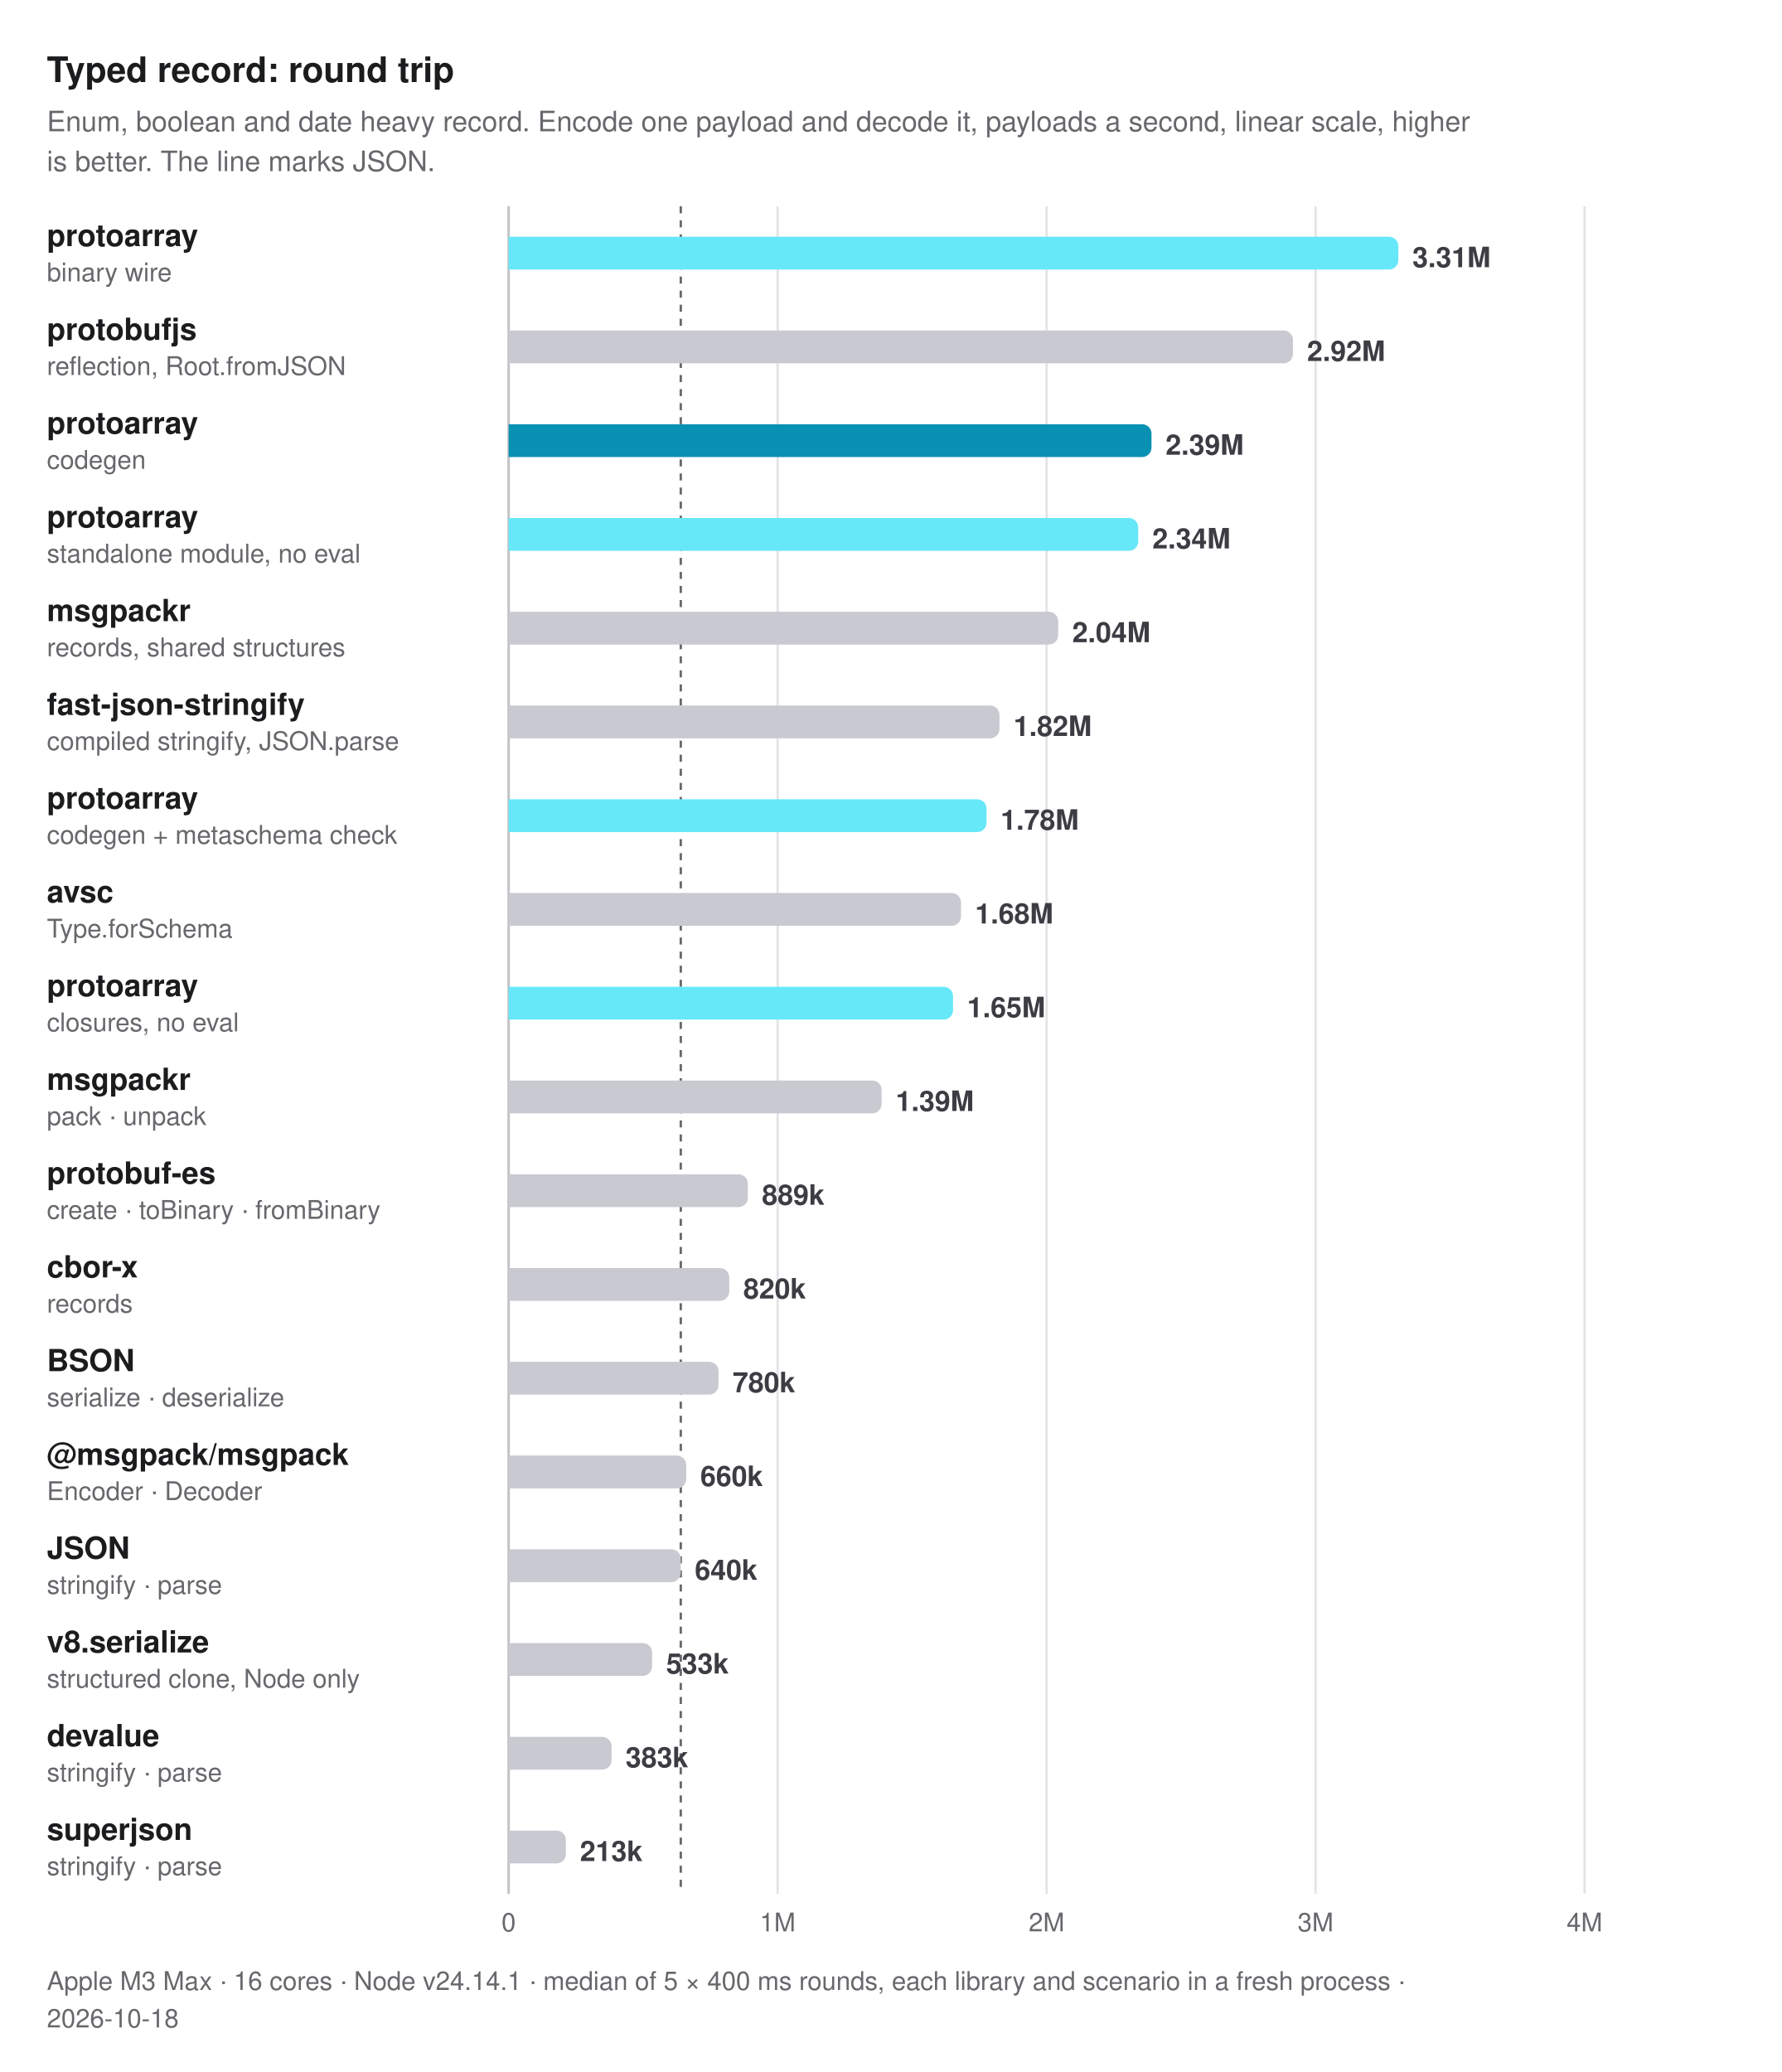
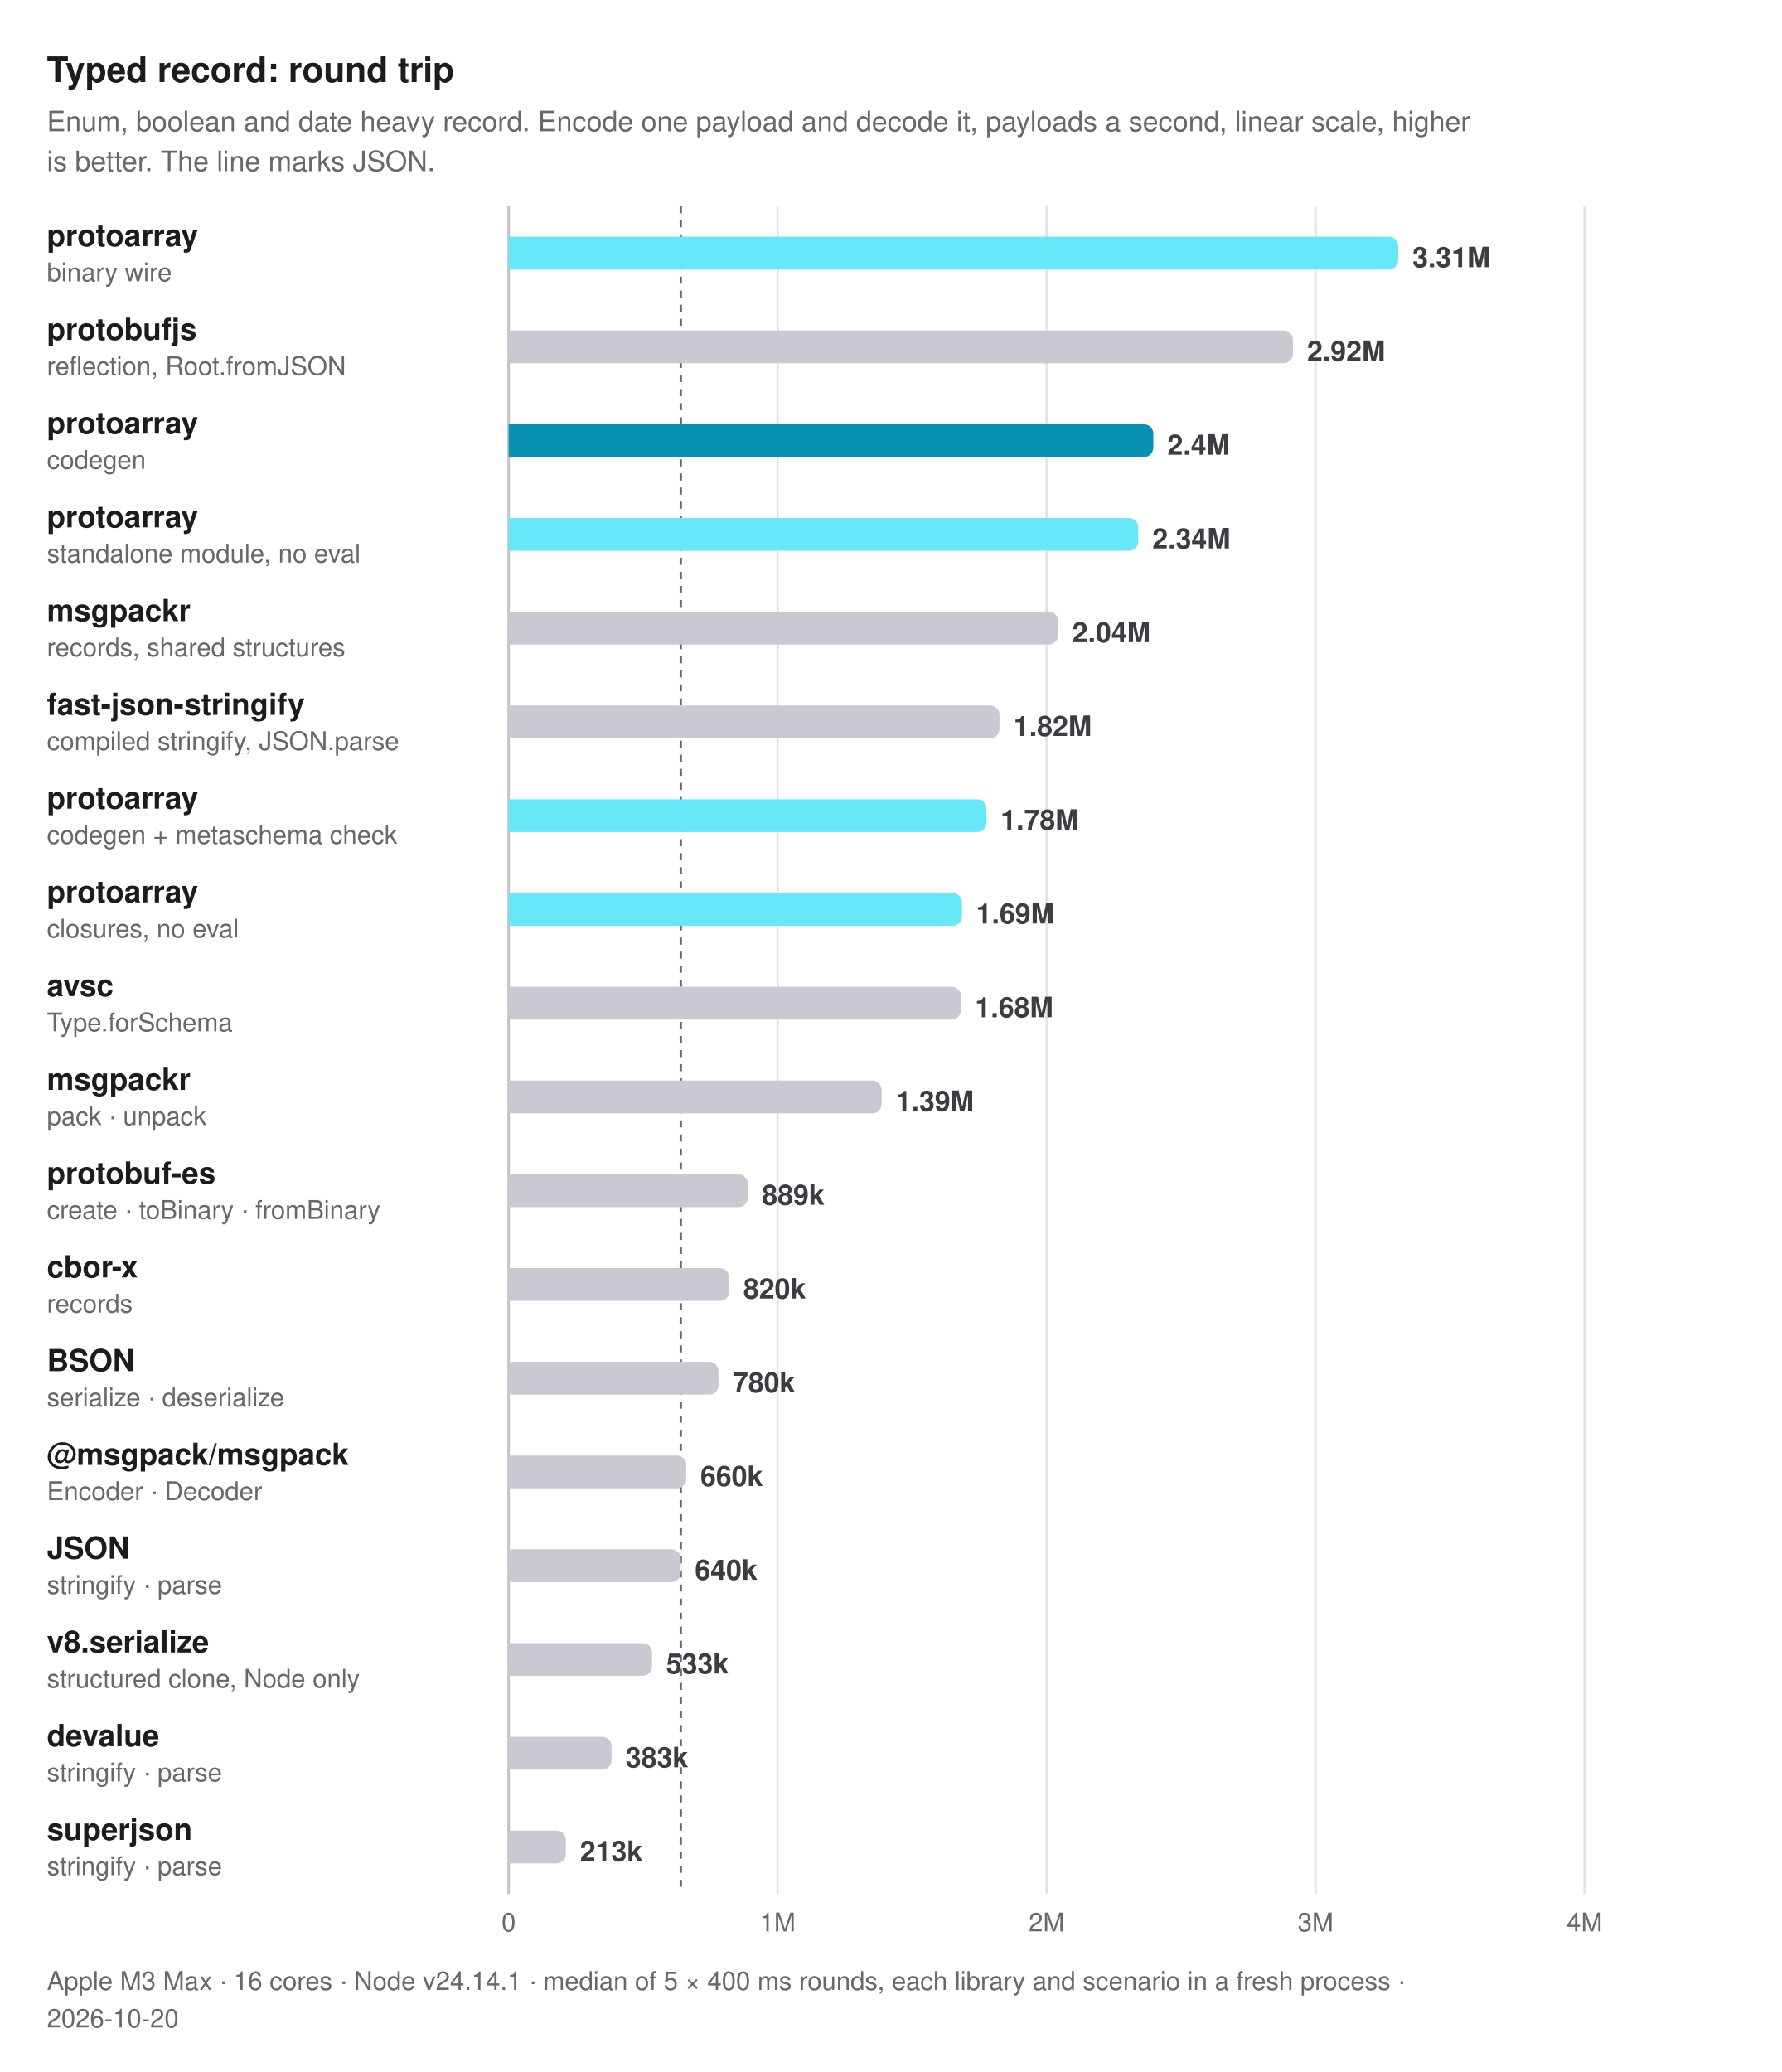
<svg xmlns="http://www.w3.org/2000/svg" width="760" height="884" viewBox="0 0 760 884" role="img" aria-label="Typed record: round trip. Enum, boolean and date heavy record. Encode one payload and decode it, payloads a second, linear scale, higher is better. The line marks JSON.">
  <style>
  text { font-family: -apple-system, BlinkMacSystemFont, "Segoe UI", Helvetica, Arial, sans-serif; }
  .title { font-size: 15px; font-weight: 700; fill: #1b1c1e; }
  .subtitle, .caption { font-size: 12px; fill: #67676c; }
  .caption { font-size: 11px; }
  .group { font-size: 11px; font-weight: 600; letter-spacing: 0.06em; fill: #67676c; }
  .label { font-size: 13px; font-weight: 600; fill: #1b1c1e; }
  .label.primary, .label.secondary { font-weight: 700; }
  .sublabel { font-size: 11px; fill: #67676c; }
  .value { font-size: 12px; font-weight: 600; fill: #3c3c43; font-variant-numeric: tabular-nums; }
  .value.small { font-size: 10px; }
  .legend { font-size: 11px; fill: #3c3c43; }
  .tick { font-size: 11px; fill: #67676c; font-variant-numeric: tabular-nums; }
  .grid { stroke: #e4e4e7; stroke-width: 1; }
  .axis { stroke: #c2c2c4; stroke-width: 1; }
  .ref { stroke: #67676c; stroke-width: 1; stroke-dasharray: 3 3; }
  .bar { fill: #c9cad1; }
  .bar.primary { fill: #0891b2; }
  .bar.secondary { fill: #67e8f9; }
  @media (prefers-color-scheme: dark) {
    .title, .label { fill: #dfdfd6; }
    .subtitle, .caption, .group, .sublabel, .tick { fill: #98989f; }
    .value, .legend { fill: #c2c2c4; }
    .grid { stroke: #2e2e32; }
    .axis { stroke: #48484c; }
    .ref { stroke: #98989f; }
    .bar { fill: #4a4b53; }
    .bar.primary { fill: #22d3ee; }
    .bar.secondary { fill: #0e7490; }
  }
</style>
  <text class="title" x="20" y="35">Typed record: round trip</text>
  <text class="subtitle" x="20" y="56">Enum, boolean and date heavy record. Encode one payload and decode it, payloads a second, linear scale, higher</text>
  <text class="subtitle" x="20" y="73">is better. The line marks JSON.</text>
  <line class="grid" x1="217" y1="88" x2="217" y2="808" />
  <text class="tick" x="217" y="824" text-anchor="middle">0</text>
  <line class="grid" x1="331.75" y1="88" x2="331.75" y2="808" />
  <text class="tick" x="331.75" y="824" text-anchor="middle">1M</text>
  <line class="grid" x1="446.5" y1="88" x2="446.5" y2="808" />
  <text class="tick" x="446.5" y="824" text-anchor="middle">2M</text>
  <line class="grid" x1="561.25" y1="88" x2="561.25" y2="808" />
  <text class="tick" x="561.25" y="824" text-anchor="middle">3M</text>
  <line class="grid" x1="676" y1="88" x2="676" y2="808" />
  <text class="tick" x="676" y="824" text-anchor="middle">4M</text>
  <line class="axis" x1="217" y1="88" x2="217" y2="808" />
  <line class="ref" x1="290.43" y1="88" x2="290.43" y2="808" />
  <g>
    <text class="label secondary" x="20" y="105">protoarray</text>
    <text class="sublabel" x="20" y="120">binary wire</text>
    <path class="bar secondary" d="M217,101H592.568A4,4 0 0 1 596.568,105V111A4,4 0 0 1 592.568,115H217Z" />
    <text class="value" x="602.568" y="114">3.31M</text>
  </g>
  <g>
    <text class="label" x="20" y="145">protobufjs</text>
    <text class="sublabel" x="20" y="160">reflection, Root.fromJSON</text>
    <path class="bar" d="M217,141H547.601A4,4 0 0 1 551.601,145V151A4,4 0 0 1 547.601,155H217Z" />
    <text class="value" x="557.601" y="154">2.92M</text>
  </g>
  <g>
    <text class="label primary" x="20" y="185">protoarray</text>
    <text class="sublabel" x="20" y="200">codegen</text>
-     <path class="bar primary" d="M217,181H487.252A4,4 0 0 1 491.252,185V191A4,4 0 0 1 487.252,195H217Z" />
-     <text class="value" x="497.252" y="194">2.39M</text>
+     <path class="bar primary" d="M217,181H488.038A4,4 0 0 1 492.038,185V191A4,4 0 0 1 488.038,195H217Z" />
+     <text class="value" x="498.038" y="194">2.4M</text>
  </g>
  <g>
    <text class="label secondary" x="20" y="225">protoarray</text>
    <text class="sublabel" x="20" y="240">standalone module, no eval</text>
    <path class="bar secondary" d="M217,221H481.598A4,4 0 0 1 485.598,225V231A4,4 0 0 1 481.598,235H217Z" />
    <text class="value" x="491.598" y="234">2.34M</text>
  </g>
  <g>
    <text class="label" x="20" y="265">msgpackr</text>
    <text class="sublabel" x="20" y="280">records, shared structures</text>
    <path class="bar" d="M217,261H447.441A4,4 0 0 1 451.441,265V271A4,4 0 0 1 447.441,275H217Z" />
    <text class="value" x="457.441" y="274">2.04M</text>
  </g>
  <g>
    <text class="label" x="20" y="305">fast-json-stringify</text>
    <text class="sublabel" x="20" y="320">compiled stringify, JSON.parse</text>
    <path class="bar" d="M217,301H422.399A4,4 0 0 1 426.399,305V311A4,4 0 0 1 422.399,315H217Z" />
    <text class="value" x="432.399" y="314">1.82M</text>
  </g>
  <g>
    <text class="label secondary" x="20" y="345">protoarray</text>
    <text class="sublabel" x="20" y="360">codegen + metaschema check</text>
    <path class="bar secondary" d="M217,341H416.883A4,4 0 0 1 420.883,345V351A4,4 0 0 1 416.883,355H217Z" />
    <text class="value" x="426.883" y="354">1.78M</text>
  </g>
  <g>
-     <text class="label" x="20" y="385">avsc</text>
-     <text class="sublabel" x="20" y="400">Type.forSchema</text>
-     <path class="bar" d="M217,381H405.989A4,4 0 0 1 409.989,385V391A4,4 0 0 1 405.989,395H217Z" />
-     <text class="value" x="415.989" y="394">1.68M</text>
+     <text class="label secondary" x="20" y="385">protoarray</text>
+     <text class="sublabel" x="20" y="400">closures, no eval</text>
+     <path class="bar secondary" d="M217,381H406.403A4,4 0 0 1 410.403,385V391A4,4 0 0 1 406.403,395H217Z" />
+     <text class="value" x="416.403" y="394">1.69M</text>
  </g>
  <g>
-     <text class="label secondary" x="20" y="425">protoarray</text>
-     <text class="sublabel" x="20" y="440">closures, no eval</text>
-     <path class="bar secondary" d="M217,421H402.588A4,4 0 0 1 406.588,425V431A4,4 0 0 1 402.588,435H217Z" />
-     <text class="value" x="412.588" y="434">1.65M</text>
+     <text class="label" x="20" y="425">avsc</text>
+     <text class="sublabel" x="20" y="440">Type.forSchema</text>
+     <path class="bar" d="M217,421H405.989A4,4 0 0 1 409.989,425V431A4,4 0 0 1 405.989,435H217Z" />
+     <text class="value" x="415.989" y="434">1.68M</text>
  </g>
  <g>
    <text class="label" x="20" y="465">msgpackr</text>
    <text class="sublabel" x="20" y="480">pack · unpack</text>
    <path class="bar" d="M217,461H372.118A4,4 0 0 1 376.118,465V471A4,4 0 0 1 372.118,475H217Z" />
    <text class="value" x="382.118" y="474">1.39M</text>
  </g>
  <g>
    <text class="label" x="20" y="505">protobuf-es</text>
    <text class="sublabel" x="20" y="520">create · toBinary · fromBinary</text>
    <path class="bar" d="M217,501H315.06A4,4 0 0 1 319.06,505V511A4,4 0 0 1 315.06,515H217Z" />
    <text class="value" x="325.06" y="514">889k</text>
  </g>
  <g>
    <text class="label" x="20" y="545">cbor-x</text>
    <text class="sublabel" x="20" y="560">records</text>
    <path class="bar" d="M217,541H307.126A4,4 0 0 1 311.126,545V551A4,4 0 0 1 307.126,555H217Z" />
    <text class="value" x="317.126" y="554">820k</text>
  </g>
  <g>
    <text class="label" x="20" y="585">BSON</text>
    <text class="sublabel" x="20" y="600">serialize · deserialize</text>
    <path class="bar" d="M217,581H302.54A4,4 0 0 1 306.54,585V591A4,4 0 0 1 302.54,595H217Z" />
    <text class="value" x="312.54" y="594">780k</text>
  </g>
  <g>
    <text class="label" x="20" y="625">@msgpack/msgpack</text>
    <text class="sublabel" x="20" y="640">Encoder · Decoder</text>
    <path class="bar" d="M217,621H288.769A4,4 0 0 1 292.769,625V631A4,4 0 0 1 288.769,635H217Z" />
    <text class="value" x="298.769" y="634">660k</text>
  </g>
  <g>
    <text class="label" x="20" y="665">JSON</text>
    <text class="sublabel" x="20" y="680">stringify · parse</text>
    <path class="bar" d="M217,661H286.43A4,4 0 0 1 290.43,665V671A4,4 0 0 1 286.43,675H217Z" />
    <text class="value" x="296.43" y="674">640k</text>
  </g>
  <g>
    <text class="label" x="20" y="705">v8.serialize</text>
    <text class="sublabel" x="20" y="720">structured clone, Node only</text>
    <path class="bar" d="M217,701H274.194A4,4 0 0 1 278.194,705V711A4,4 0 0 1 274.194,715H217Z" />
    <text class="value" x="284.194" y="714">533k</text>
  </g>
  <g>
    <text class="label" x="20" y="745">devalue</text>
    <text class="sublabel" x="20" y="760">stringify · parse</text>
    <path class="bar" d="M217,741H256.901A4,4 0 0 1 260.901,745V751A4,4 0 0 1 256.901,755H217Z" />
    <text class="value" x="266.901" y="754">383k</text>
  </g>
  <g>
    <text class="label" x="20" y="785">superjson</text>
    <text class="sublabel" x="20" y="800">stringify · parse</text>
    <path class="bar" d="M217,781H237.415A4,4 0 0 1 241.415,785V791A4,4 0 0 1 237.415,795H217Z" />
    <text class="value" x="247.415" y="794">213k</text>
  </g>
  <text class="caption" x="20" y="849">Apple M3 Max · 16 cores · Node v24.14.1 · median of 5 × 400 ms rounds, each library and scenario in a fresh process ·</text>
-   <text class="caption" x="20" y="865">2026-10-18</text>
+   <text class="caption" x="20" y="865">2026-10-20</text>
</svg>
